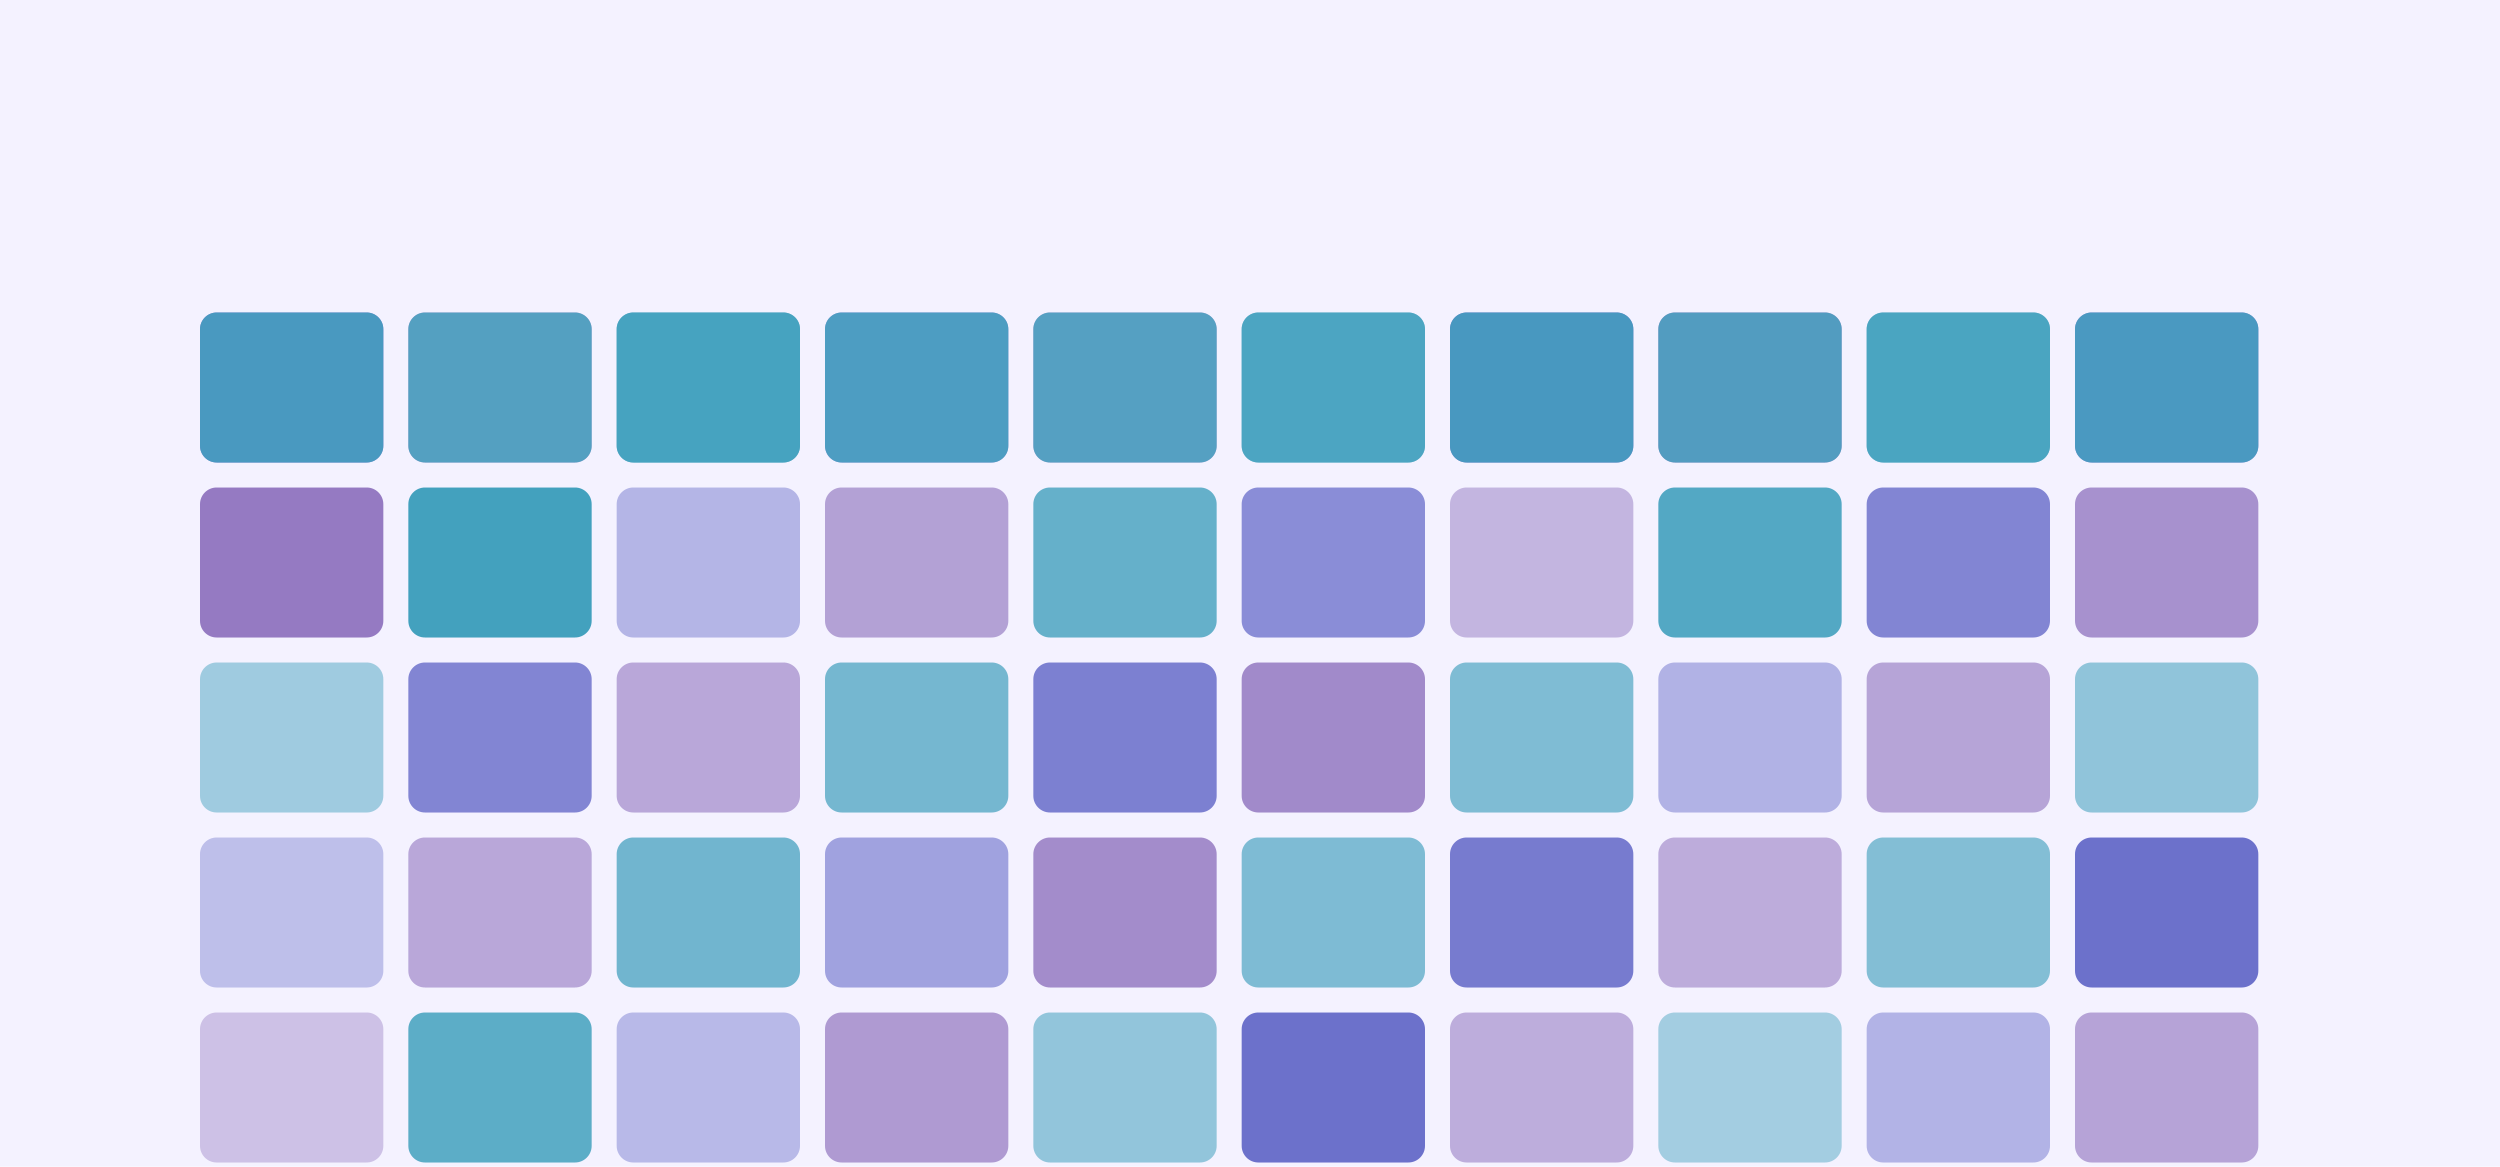
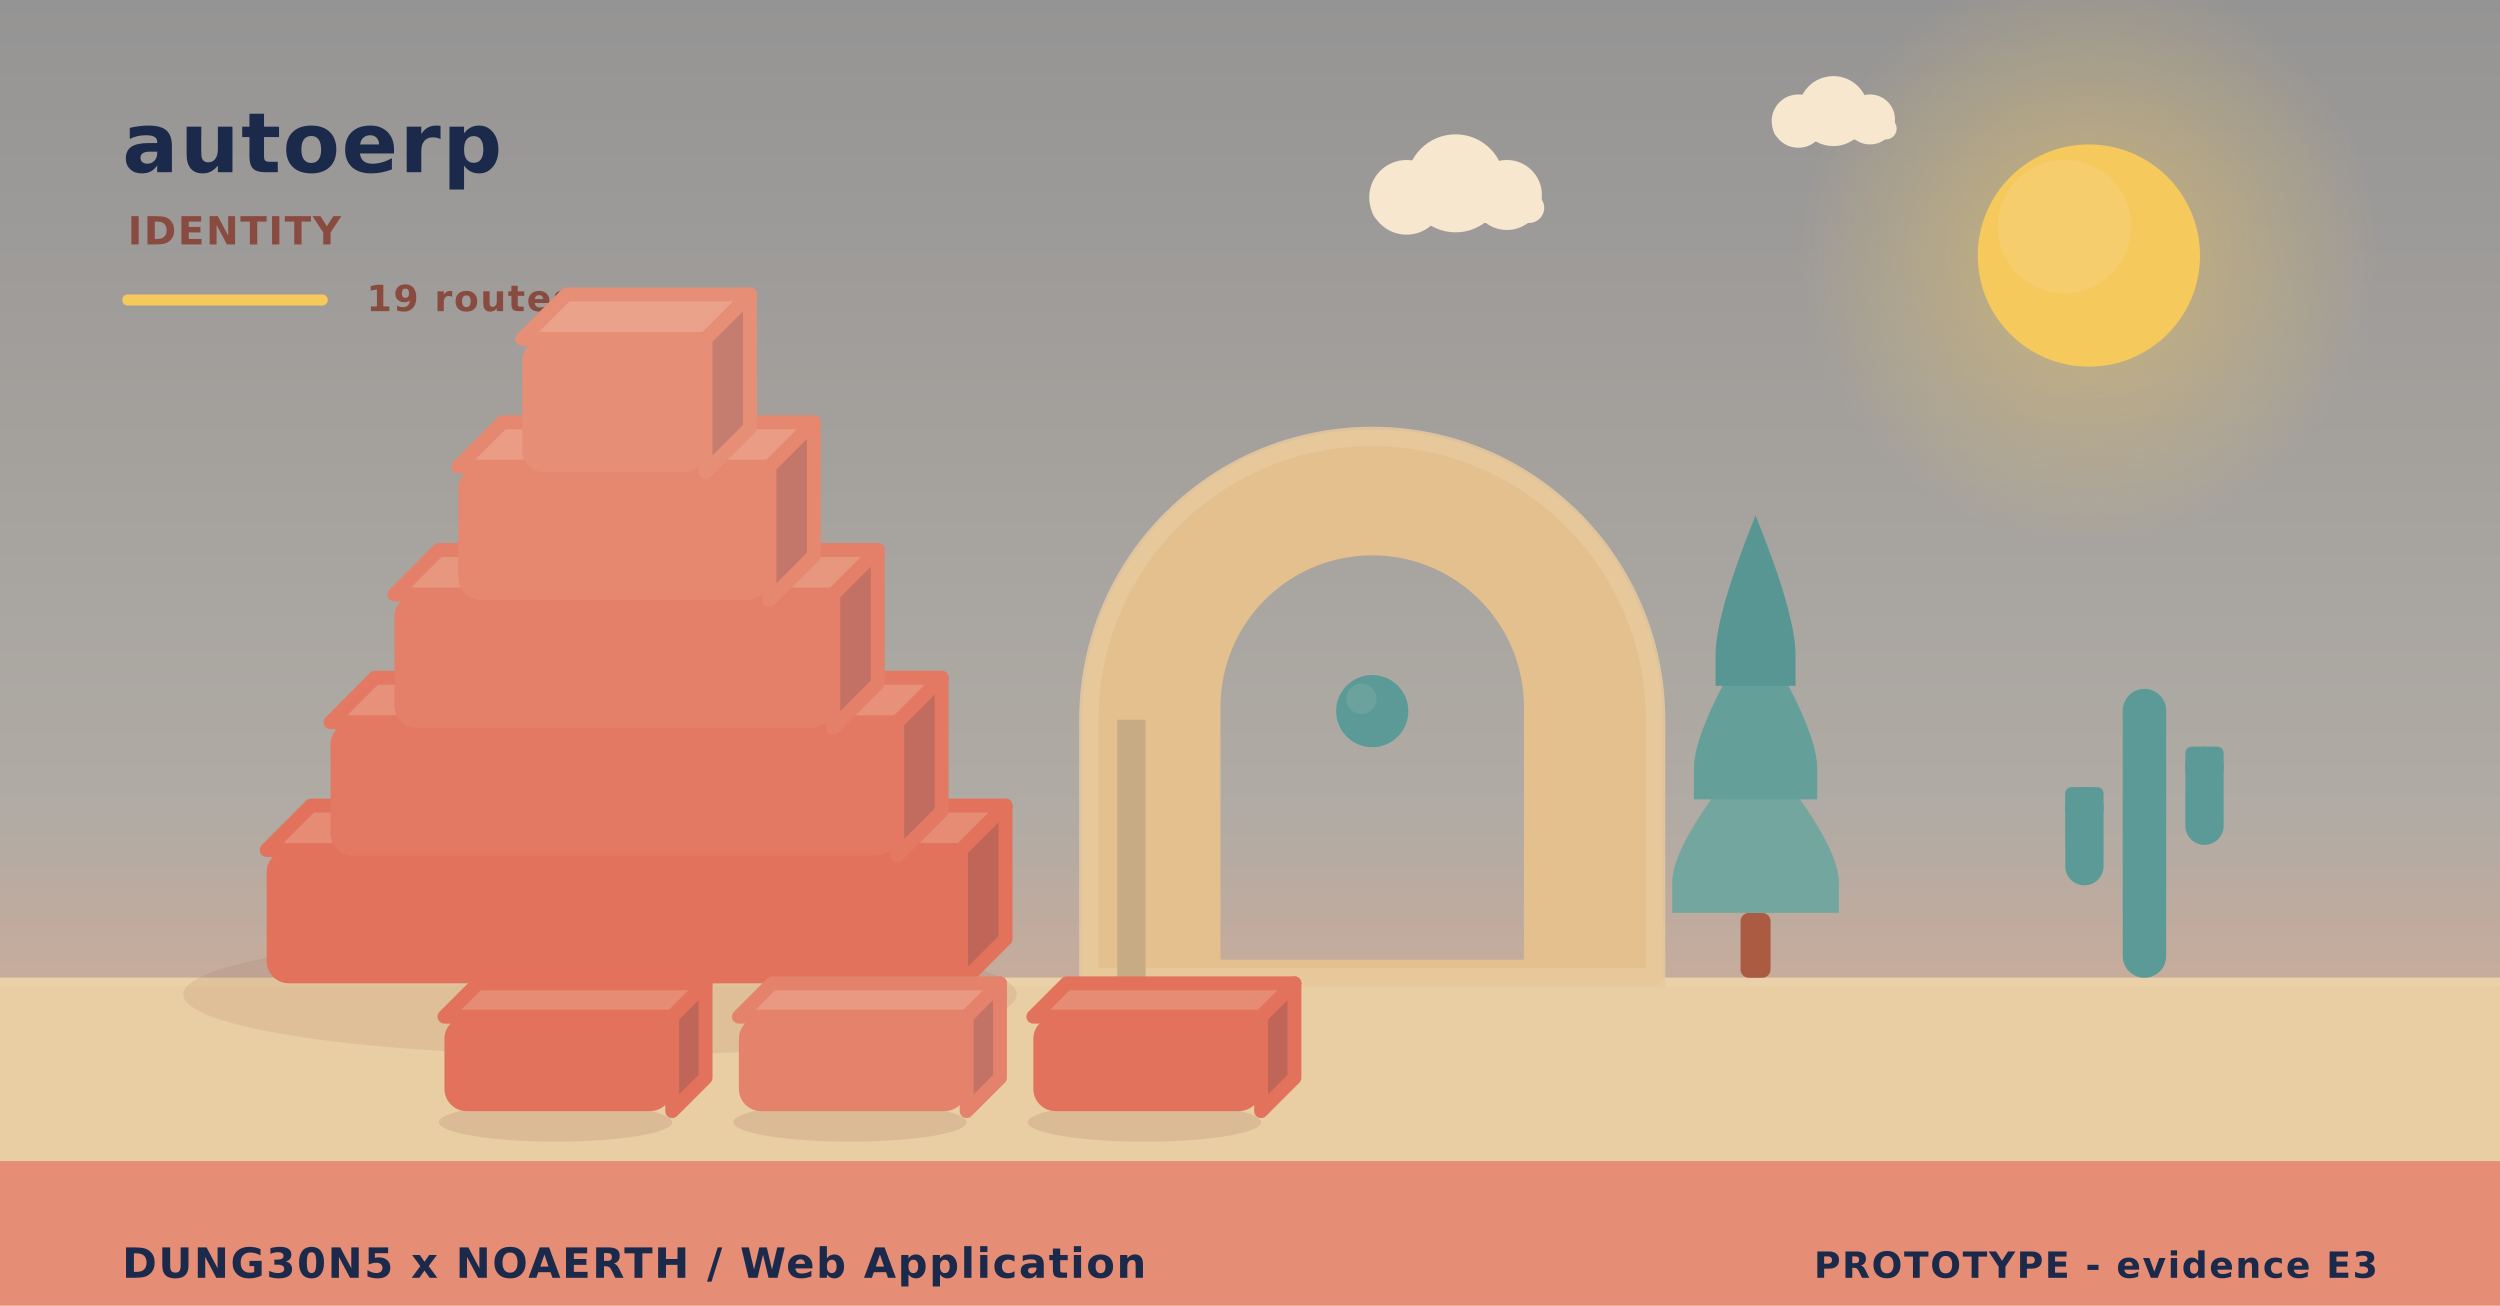
- <svg xmlns="http://www.w3.org/2000/svg" viewBox="0 0 1200 560" width="1200" height="560" role="img" aria-label="autoerp hero">
-   <rect width="1200" height="560" fill="#f4f2ff" />
-   <defs>
-     <linearGradient id="gh" x1="0" y1="0" x2="1" y2="1">
-       <stop offset="0%" stop-color="#6166c7" />
-       <stop offset="100%" stop-color="#8f73be" />
-     </linearGradient>
-   </defs>
-   <rect x="96.00" y="150.00" width="88.00" height="72.00" rx="8.00" fill="#6166c7" opacity="0.77" />
-   <rect x="196.00" y="150.00" width="88.00" height="72.00" rx="8.00" fill="#8f73be" opacity="0.58" />
-   <rect x="296.00" y="150.00" width="88.00" height="72.00" rx="8.00" fill="#3b9dbb" opacity="0.69" />
-   <rect x="396.00" y="150.00" width="88.00" height="72.00" rx="8.00" fill="#6166c7" opacity="0.63" />
-   <rect x="496.00" y="150.00" width="88.00" height="72.00" rx="8.00" fill="#8f73be" opacity="0.55" />
-   <rect x="596.00" y="150.00" width="88.00" height="72.00" rx="8.00" fill="#3b9dbb" opacity="0.53" />
-   <rect x="696.00" y="150.00" width="88.00" height="72.00" rx="8.00" fill="#6166c7" opacity="0.82" />
-   <rect x="796.00" y="150.00" width="88.00" height="72.00" rx="8.00" fill="#8f73be" opacity="0.71" />
-   <rect x="896.00" y="150.00" width="88.00" height="72.00" rx="8.00" fill="#3b9dbb" opacity="0.58" />
-   <rect x="996.00" y="150.00" width="88.00" height="72.00" rx="8.00" fill="#6166c7" opacity="0.75" />
-   <rect x="96.00" y="234.00" width="88.00" height="72.00" rx="8.00" fill="#8f73be" opacity="0.94" />
-   <rect x="196.00" y="234.00" width="88.00" height="72.00" rx="8.00" fill="#3b9dbb" opacity="0.95" />
-   <rect x="296.00" y="234.00" width="88.00" height="72.00" rx="8.00" fill="#6166c7" opacity="0.44" />
-   <rect x="396.00" y="234.00" width="88.00" height="72.00" rx="8.00" fill="#8f73be" opacity="0.64" />
-   <rect x="496.00" y="234.00" width="88.00" height="72.00" rx="8.00" fill="#3b9dbb" opacity="0.77" />
-   <rect x="596.00" y="234.00" width="88.00" height="72.00" rx="8.00" fill="#6166c7" opacity="0.72" />
-   <rect x="696.00" y="234.00" width="88.00" height="72.00" rx="8.00" fill="#8f73be" opacity="0.48" />
-   <rect x="796.00" y="234.00" width="88.00" height="72.00" rx="8.00" fill="#3b9dbb" opacity="0.87" />
-   <rect x="896.00" y="234.00" width="88.00" height="72.00" rx="8.00" fill="#6166c7" opacity="0.78" />
-   <rect x="996.00" y="234.00" width="88.00" height="72.00" rx="8.00" fill="#8f73be" opacity="0.76" />
-   <rect x="96.00" y="318.00" width="88.00" height="72.00" rx="8.00" fill="#3b9dbb" opacity="0.46" />
-   <rect x="196.00" y="318.00" width="88.00" height="72.00" rx="8.00" fill="#6166c7" opacity="0.78" />
-   <rect x="296.00" y="318.00" width="88.00" height="72.00" rx="8.00" fill="#8f73be" opacity="0.59" />
-   <rect x="396.00" y="318.00" width="88.00" height="72.00" rx="8.00" fill="#3b9dbb" opacity="0.69" />
-   <rect x="496.00" y="318.00" width="88.00" height="72.00" rx="8.00" fill="#6166c7" opacity="0.82" />
-   <rect x="596.00" y="318.00" width="88.00" height="72.00" rx="8.00" fill="#8f73be" opacity="0.82" />
-   <rect x="696.00" y="318.00" width="88.00" height="72.00" rx="8.00" fill="#3b9dbb" opacity="0.63" />
-   <rect x="796.00" y="318.00" width="88.00" height="72.00" rx="8.00" fill="#6166c7" opacity="0.46" />
-   <rect x="896.00" y="318.00" width="88.00" height="72.00" rx="8.00" fill="#8f73be" opacity="0.61" />
-   <rect x="996.00" y="318.00" width="88.00" height="72.00" rx="8.00" fill="#3b9dbb" opacity="0.54" />
-   <rect x="96.00" y="402.00" width="88.00" height="72.00" rx="8.00" fill="#6166c7" opacity="0.37" />
-   <rect x="196.00" y="402.00" width="88.00" height="72.00" rx="8.00" fill="#8f73be" opacity="0.59" />
-   <rect x="296.00" y="402.00" width="88.00" height="72.00" rx="8.00" fill="#3b9dbb" opacity="0.71" />
-   <rect x="396.00" y="402.00" width="88.00" height="72.00" rx="8.00" fill="#6166c7" opacity="0.57" />
-   <rect x="496.00" y="402.00" width="88.00" height="72.00" rx="8.00" fill="#8f73be" opacity="0.80" />
-   <rect x="596.00" y="402.00" width="88.00" height="72.00" rx="8.00" fill="#3b9dbb" opacity="0.64" />
-   <rect x="696.00" y="402.00" width="88.00" height="72.00" rx="8.00" fill="#6166c7" opacity="0.85" />
-   <rect x="796.00" y="402.00" width="88.00" height="72.00" rx="8.00" fill="#8f73be" opacity="0.55" />
-   <rect x="896.00" y="402.00" width="88.00" height="72.00" rx="8.00" fill="#3b9dbb" opacity="0.61" />
-   <rect x="996.00" y="402.00" width="88.00" height="72.00" rx="8.00" fill="#6166c7" opacity="0.92" />
-   <rect x="96.00" y="486.00" width="88.00" height="72.00" rx="8.00" fill="#8f73be" opacity="0.39" />
-   <rect x="196.00" y="486.00" width="88.00" height="72.00" rx="8.00" fill="#3b9dbb" opacity="0.82" />
-   <rect x="296.00" y="486.00" width="88.00" height="72.00" rx="8.00" fill="#6166c7" opacity="0.41" />
-   <rect x="396.00" y="486.00" width="88.00" height="72.00" rx="8.00" fill="#8f73be" opacity="0.69" />
-   <rect x="496.00" y="486.00" width="88.00" height="72.00" rx="8.00" fill="#3b9dbb" opacity="0.53" />
-   <rect x="596.00" y="486.00" width="88.00" height="72.00" rx="8.00" fill="#6166c7" opacity="0.92" />
-   <rect x="696.00" y="486.00" width="88.00" height="72.00" rx="8.00" fill="#8f73be" opacity="0.54" />
-   <rect x="796.00" y="486.00" width="88.00" height="72.00" rx="8.00" fill="#3b9dbb" opacity="0.44" />
-   <rect x="896.00" y="486.00" width="88.00" height="72.00" rx="8.00" fill="#6166c7" opacity="0.45" />
-   <rect x="996.00" y="486.00" width="88.00" height="72.00" rx="8.00" fill="#8f73be" opacity="0.62" />
+ <svg xmlns="http://www.w3.org/2000/svg" width="900" height="470" viewBox="0 0 900 470" role="img" aria-label="autoerp - identity">
+   <linearGradient id="skyh" x1="0" y1="0" x2="0" y2="1">
+     <stop offset="0" stop-color="#959494" />
+     <stop offset="0.62" stop-color="#b0aba4" />
+     <stop offset="1" stop-color="#f3ad8a" />
+   </linearGradient>
+   <rect width="900" height="470" fill="url(#skyh)" />
+   <radialGradient id="sunh">
+     <stop offset="0.35" stop-color="#f5c95c" stop-opacity="0.34" />
+     <stop offset="1" stop-color="#f5c95c" stop-opacity="0" />
+   </radialGradient>
+   <circle cx="752" cy="92" r="104" fill="url(#sunh)" />
+   <circle cx="752" cy="92" r="40" fill="#f5c95c" />
+   <circle cx="743.2" cy="81.6" r="24" fill="#f5d27e" opacity="0.5" />
  <g>
-     <rect x="96.00" y="150.00" width="88.00" height="72.00" rx="8.00" fill="#3b9dbb" opacity="0.80" />
-     <animate attributeName="opacity" values="0.25;1.0;0.25" dur="7.8s" begin="4.35s" repeatCount="indefinite" />
+     <circle cx="524" cy="66" r="17.64" fill="#f6e7ce" />
+     <circle cx="506.36" cy="71.04" r="13.44" fill="#f6e7ce" />
+     <circle cx="542.48" cy="70.2" r="12.6" fill="#f6e7ce" />
+     <rect x="493.76" y="69.36" width="62.16" height="10.92" rx="5.46" fill="#f6e7ce" />
+     <animateTransform attributeName="transform" type="translate" values="0 0;24 0;0 0" dur="36s" begin="0s" repeatCount="indefinite" />
  </g>
  <g>
-     <rect x="196.00" y="150.00" width="88.00" height="72.00" rx="8.00" fill="#3b9dbb" opacity="0.80" />
-     <animate attributeName="opacity" values="0.25;1.0;0.25" dur="7.8s" begin="4.67s" repeatCount="indefinite" />
+     <circle cx="660" cy="40" r="12.6" fill="#f6e7ce" />
+     <circle cx="647.4" cy="43.6" r="9.6" fill="#f6e7ce" />
+     <circle cx="673.2" cy="43" r="9" fill="#f6e7ce" />
+     <rect x="638.4" y="42.4" width="44.4" height="7.8" rx="3.9" fill="#f6e7ce" />
+     <animateTransform attributeName="transform" type="translate" values="0 0;-18 0;0 0" dur="46s" begin="3s" repeatCount="indefinite" />
+   </g>
+   <rect x="0" y="352" width="900" height="118" fill="#e9cda3" />
+   <rect x="0" y="352" width="900" height="3" fill="#ebd1a9" />
+   <text x="44" y="62" font-family="Verdana,DejaVu Sans,sans-serif" font-size="30" font-weight="700" letter-spacing="0.6" fill="#1b2a4a" text-anchor="start">autoerp</text>
+   <text x="46" y="88" font-family="Verdana,DejaVu Sans,sans-serif" font-size="14" font-weight="700" letter-spacing="0.6" fill="#894b3f" text-anchor="start">IDENTITY</text>
+   <rect x="44" y="106" width="74" height="4" rx="2" fill="#f5c95c" />
+   <text x="132" y="112" font-family="Verdana,DejaVu Sans,sans-serif" font-size="13" font-weight="700" letter-spacing="0.6" fill="#894b3f" text-anchor="start">19 routes</text>
+   <ellipse cx="216" cy="358" rx="150" ry="22" fill="rgba(138,90,68,0.11)" />
+   <g>
+     <path d="M96,306 L346,306 L362,290 L112,290 Z" fill="#e68c74" stroke="#e2725b" stroke-width="5" stroke-linejoin="round" />
+     <path d="M346,306 L362,290 L362,338 L346,354 Z" fill="#c06658" stroke="#e2725b" stroke-width="5" stroke-linejoin="round" />
+     <rect x="96" y="306" width="250" height="48" rx="8" fill="#e2725b" />
+     <animateTransform attributeName="transform" type="translate" values="0 10;0 0" dur="0.9s" begin="0s" fill="freeze" />
  </g>
  <g>
-     <rect x="296.00" y="150.00" width="88.00" height="72.00" rx="8.00" fill="#3b9dbb" opacity="0.80" />
-     <animate attributeName="opacity" values="0.25;1.0;0.25" dur="7.8s" begin="4.99s" repeatCount="indefinite" />
+     <path d="M119,260 L323,260 L339,244 L135,244 Z" fill="#e7917a" stroke="#e37962" stroke-width="5" stroke-linejoin="round" />
+     <path d="M323,260 L339,244 L339,292 L323,308 Z" fill="#c16c5e" stroke="#e37962" stroke-width="5" stroke-linejoin="round" />
+     <rect x="119" y="260" width="204" height="48" rx="8" fill="#e37962" />
+     <animateTransform attributeName="transform" type="translate" values="0 10;0 0" dur="0.9s" begin="0.28s" fill="freeze" />
  </g>
  <g>
-     <rect x="396.00" y="150.00" width="88.00" height="72.00" rx="8.00" fill="#3b9dbb" opacity="0.80" />
-     <animate attributeName="opacity" values="0.25;1.0;0.25" dur="7.8s" begin="5.31s" repeatCount="indefinite" />
+     <path d="M142,214 L300,214 L316,198 L158,198 Z" fill="#e8977f" stroke="#e48069" stroke-width="5" stroke-linejoin="round" />
+     <path d="M300,214 L316,198 L316,246 L300,262 Z" fill="#c27164" stroke="#e48069" stroke-width="5" stroke-linejoin="round" />
+     <rect x="142" y="214" width="158" height="48" rx="8" fill="#e48069" />
+     <animateTransform attributeName="transform" type="translate" values="0 10;0 0" dur="0.9s" begin="0.56s" fill="freeze" />
  </g>
  <g>
-     <rect x="496.00" y="150.00" width="88.00" height="72.00" rx="8.00" fill="#3b9dbb" opacity="0.80" />
-     <animate attributeName="opacity" values="0.25;1.0;0.25" dur="7.8s" begin="5.63s" repeatCount="indefinite" />
+     <path d="M165,168 L277,168 L293,152 L181,152 Z" fill="#ea9c85" stroke="#e68770" stroke-width="5" stroke-linejoin="round" />
+     <path d="M277,168 L293,152 L293,200 L277,216 Z" fill="#c3776a" stroke="#e68770" stroke-width="5" stroke-linejoin="round" />
+     <rect x="165" y="168" width="112" height="48" rx="8" fill="#e68770" />
+     <animateTransform attributeName="transform" type="translate" values="0 10;0 0" dur="0.9s" begin="0.84s" fill="freeze" />
  </g>
  <g>
-     <rect x="596.00" y="150.00" width="88.00" height="72.00" rx="8.00" fill="#3b9dbb" opacity="0.80" />
-     <animate attributeName="opacity" values="0.25;1.0;0.25" dur="7.8s" begin="5.95s" repeatCount="indefinite" />
+     <path d="M188,122 L254,122 L270,106 L204,106 Z" fill="#eaa28a" stroke="#e78e77" stroke-width="5" stroke-linejoin="round" />
+     <path d="M254,122 L270,106 L270,154 L254,170 Z" fill="#c47d6f" stroke="#e78e77" stroke-width="5" stroke-linejoin="round" />
+     <rect x="188" y="122" width="66" height="48" rx="8" fill="#e78e77" />
+     <animateTransform attributeName="transform" type="translate" values="0 10;0 0" dur="0.9s" begin="1.12s" fill="freeze" />
  </g>
+   <path d="M392,352 L392,259.12 A102,102 0 0 1 596,259.12 L596,352 Z M436.88,348 L436.88,254.55 A57.12,57.12 0 0 1 551.12,254.55 L551.12,348 Z" fill="#e3c08d" fill-rule="evenodd" stroke="#e3c08d" stroke-width="5" stroke-linejoin="round" />
+   <path d="M392,352 L392,259.12 A102,102 0 0 1 596,259.12 L596,352 Z" fill="none" stroke="#e8c99d" stroke-width="7" stroke-linecap="round" opacity="0.85" />
+   <rect x="402.2" y="259.12" width="10.2" height="92.88" fill="#c7ab84" />
  <g>
-     <rect x="696.00" y="150.00" width="88.00" height="72.00" rx="8.00" fill="#3b9dbb" opacity="0.80" />
-     <animate attributeName="opacity" values="0.25;1.0;0.25" dur="7.8s" begin="6.27s" repeatCount="indefinite" />
+     <circle cx="494" cy="256" r="13" fill="#5b9a97" />
+     <circle cx="490.1" cy="251.58" r="5.46" fill="#7aa9a2" opacity="0.55" />
+     <animate attributeName="opacity" values="0.78;1;0.78" dur="5.2s" begin="0s" repeatCount="indefinite" />
  </g>
+   <rect x="626.6" y="328.64" width="10.8" height="23.36" rx="3" fill="#ac5b43" />
+   <path d="M632,267.32 Q602,302.89 602,317.6 Q602,328.64 602,328.64 L662,328.64 Q662,328.64 662,317.6 Q662,302.89 632,267.32 Z" fill="#74a6a0" />
+   <path d="M632,226.44 Q609.8,262.01 609.8,276.72 Q609.8,287.76 609.8,287.76 L654.2,287.76 Q654.2,287.76 654.2,276.72 Q654.2,262.01 632,226.44 Z" fill="#649f9a" />
+   <path d="M632,185.56 Q617.6,221.13 617.6,235.84 Q617.6,246.88 617.6,246.88 L646.4,246.88 Q646.4,246.88 646.4,235.84 Q646.4,221.13 632,185.56 Z" fill="#589694" />
+   <rect x="764.18" y="248" width="15.64" height="104" rx="7.82" fill="#5b9a97" />
+   <rect x="743.48" y="283.36" width="13.8" height="35.36" rx="6.9" fill="#5b9a97" />
+   <rect x="743.48" y="283.36" width="13.8" height="10.4" rx="2.3" fill="#5b9a97" />
+   <rect x="786.72" y="268.8" width="13.8" height="35.36" rx="6.9" fill="#5b9a97" />
+   <rect x="786.72" y="268.8" width="13.8" height="10.4" rx="2.3" fill="#5b9a97" />
+   <ellipse cx="200" cy="404" rx="42" ry="7" fill="rgba(138,90,68,0.15)" />
  <g>
-     <rect x="796.00" y="150.00" width="88.00" height="72.00" rx="8.00" fill="#3b9dbb" opacity="0.80" />
-     <animate attributeName="opacity" values="0.25;1.0;0.25" dur="7.8s" begin="6.59s" repeatCount="indefinite" />
+     <path d="M160,366 L242,366 L254,354 L172,354 Z" fill="#e68c74" stroke="#e2725b" stroke-width="5" stroke-linejoin="round" />
+     <path d="M242,366 L254,354 L254,388 L242,400 Z" fill="#c06658" stroke="#e2725b" stroke-width="5" stroke-linejoin="round" />
+     <rect x="160" y="366" width="82" height="34" rx="8" fill="#e2725b" />
+     <animateTransform attributeName="transform" type="translate" values="0 10;0 0" dur="0.7s" begin="0.8s" fill="freeze" />
  </g>
+   <ellipse cx="306" cy="404" rx="42" ry="7" fill="rgba(138,90,68,0.15)" />
  <g>
-     <rect x="896.00" y="150.00" width="88.00" height="72.00" rx="8.00" fill="#3b9dbb" opacity="0.80" />
-     <animate attributeName="opacity" values="0.25;1.0;0.25" dur="7.8s" begin="6.91s" repeatCount="indefinite" />
+     <path d="M266,366 L348,366 L360,354 L278,354 Z" fill="#e99881" stroke="#e5826b" stroke-width="5" stroke-linejoin="round" />
+     <path d="M348,366 L360,354 L360,388 L348,400 Z" fill="#c37365" stroke="#e5826b" stroke-width="5" stroke-linejoin="round" />
+     <rect x="266" y="366" width="82" height="34" rx="8" fill="#e5826b" />
+     <animateTransform attributeName="transform" type="translate" values="0 10;0 0" dur="0.7s" begin="0.95s" fill="freeze" />
  </g>
+   <ellipse cx="412" cy="404" rx="42" ry="7" fill="rgba(138,90,68,0.15)" />
  <g>
-     <rect x="996.00" y="150.00" width="88.00" height="72.00" rx="8.00" fill="#3b9dbb" opacity="0.80" />
-     <animate attributeName="opacity" values="0.25;1.0;0.25" dur="7.8s" begin="7.23s" repeatCount="indefinite" />
+     <path d="M372,366 L454,366 L466,354 L384,354 Z" fill="#e68c74" stroke="#e2725b" stroke-width="5" stroke-linejoin="round" />
+     <path d="M454,366 L466,354 L466,388 L454,400 Z" fill="#c06658" stroke="#e2725b" stroke-width="5" stroke-linejoin="round" />
+     <rect x="372" y="366" width="82" height="34" rx="8" fill="#e2725b" />
+     <animateTransform attributeName="transform" type="translate" values="0 10;0 0" dur="0.7s" begin="1.1s" fill="freeze" />
  </g>
+   <rect x="0" y="418" width="900" height="52" rx="0" fill="#e68972" opacity="0.94" />
+   <text x="44" y="460" font-family="Verdana,DejaVu Sans,sans-serif" font-size="15" font-weight="700" letter-spacing="0.6" fill="#1b2a4a" text-anchor="start">DUNG30N5 x NOAERTH  /  Web Application</text>
+   <text x="856" y="460" font-family="Verdana,DejaVu Sans,sans-serif" font-size="13" font-weight="700" letter-spacing="0.6" fill="#1b2a4a" text-anchor="end">PROTOTYPE  -  evidence E3</text>
</svg>
